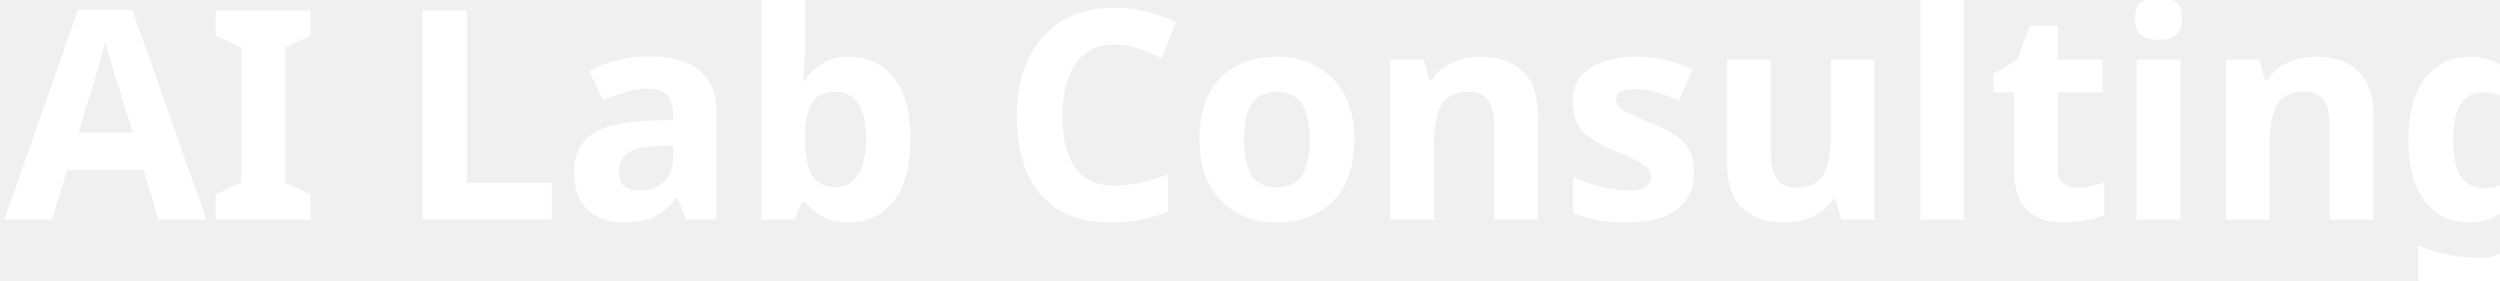
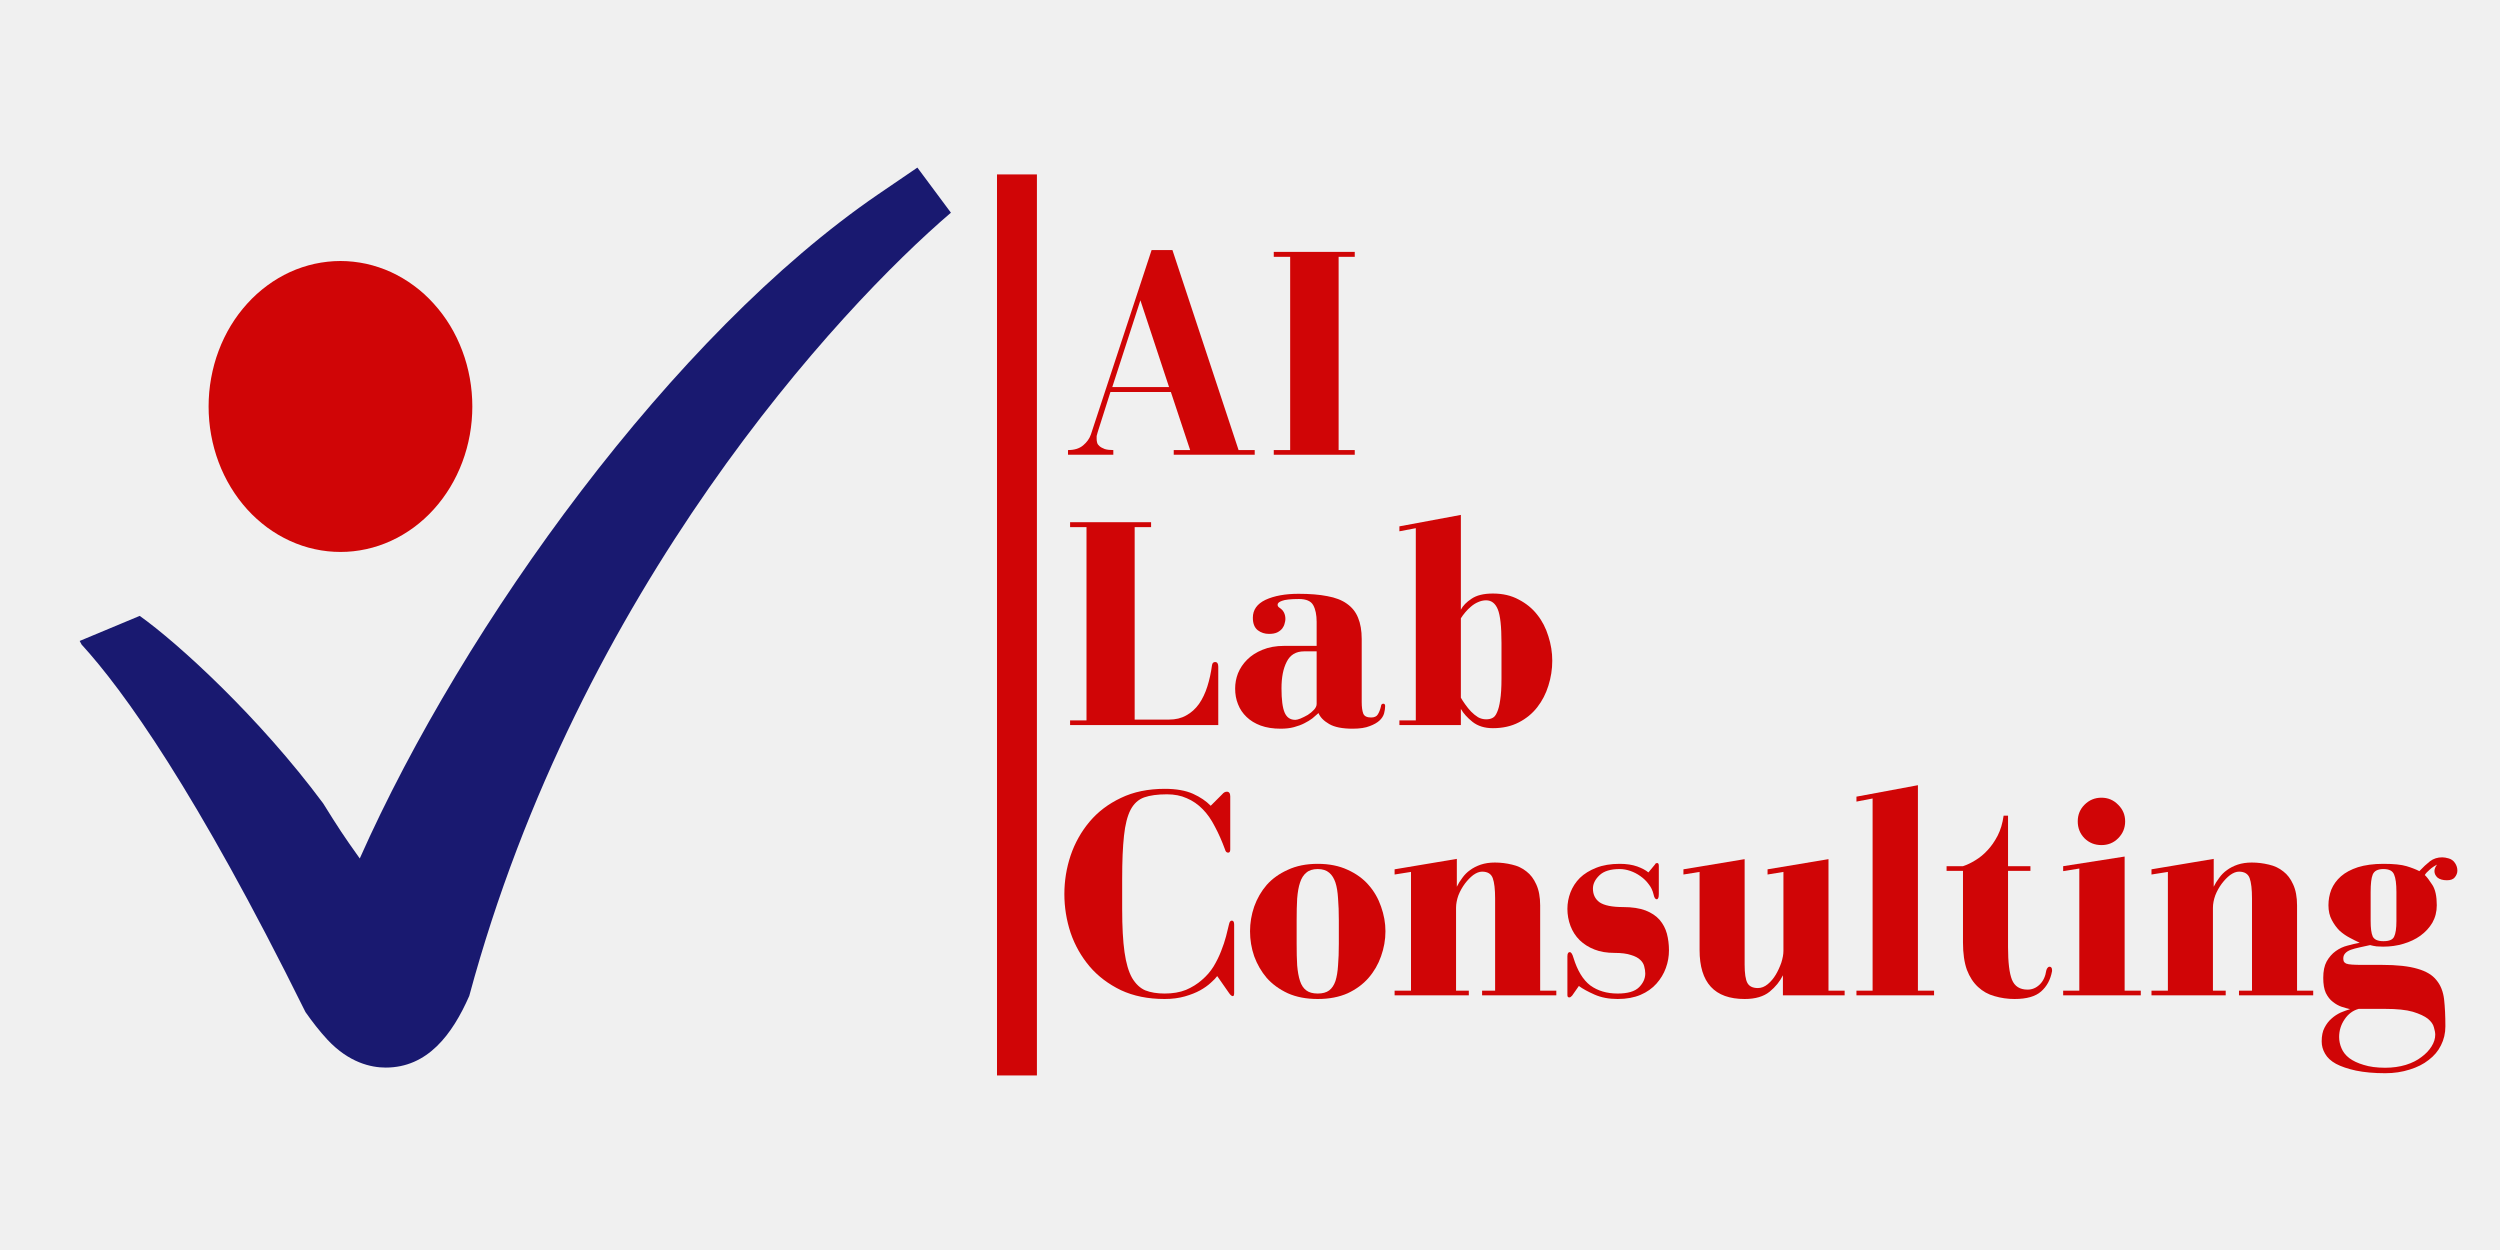
- <svg xmlns="http://www.w3.org/2000/svg" width="205px" height="23px" viewBox="0 0 205 23" version="1.1">
-   <g id="Page-1" stroke="none" stroke-width="1" fill="none" fill-rule="evenodd" font-family="PTSans-CaptionBold, PT Sans Caption" font-size="24" font-weight="bold">
-     <text id="AI-Lab-Consulting" fill="#FFFFFF">
-       <tspan x="0.36" y="18">AI Lab Consulting</tspan>
-     </text>
+ <svg xmlns="http://www.w3.org/2000/svg" xmlns:xlink="http://www.w3.org/1999/xlink" width="150pt" height="75pt" viewBox="0 0 150 75" version="1.2">
+   <defs>
+     <g>
+       <symbol overflow="visible" id="glyph0-0">
+         <path style="stroke:none;" d="" />
+       </symbol>
+       <symbol overflow="visible" id="glyph0-1">
+         <path style="stroke:none;" d="M 5.625 -12.281 L 1.984 -1.219 C 1.898 -0.969 1.742 -0.75 1.516 -0.562 C 1.297 -0.375 0.992 -0.281 0.609 -0.281 L 0.609 0 L 3.328 0 L 3.328 -0.281 C 3.117 -0.281 2.945 -0.301 2.812 -0.344 C 2.676 -0.395 2.57 -0.453 2.5 -0.516 C 2.426 -0.578 2.379 -0.645 2.359 -0.719 C 2.336 -0.801 2.328 -0.875 2.328 -0.938 C 2.328 -1.008 2.328 -1.07 2.328 -1.125 C 2.336 -1.176 2.359 -1.254 2.391 -1.359 L 3.156 -3.766 L 6.781 -3.766 L 7.938 -0.281 L 6.953 -0.281 L 6.953 0 L 11.812 0 L 11.812 -0.281 L 10.844 -0.281 L 6.875 -12.281 Z M 4.953 -9.266 L 6.672 -4.062 L 3.266 -4.062 Z M 4.953 -9.266 " />
+       </symbol>
+       <symbol overflow="visible" id="glyph0-2">
+         <path style="stroke:none;" d="M 5.609 -11.875 L 5.609 -12.172 L 0.75 -12.172 L 0.75 -11.875 L 1.734 -11.875 L 1.734 -0.281 L 0.75 -0.281 L 0.75 0 L 5.609 0 L 5.609 -0.281 L 4.641 -0.281 L 4.641 -11.875 Z M 5.609 -11.875 " />
+       </symbol>
+       <symbol overflow="visible" id="glyph0-3">
+         <path style="stroke:none;" d="M 0.734 -0.281 L 0.734 0 L 9.625 0 L 9.625 -3.5 C 9.625 -3.688 9.562 -3.781 9.438 -3.781 C 9.332 -3.781 9.27 -3.719 9.25 -3.594 C 9.188 -3.133 9.094 -2.707 8.969 -2.312 C 8.844 -1.914 8.676 -1.566 8.469 -1.266 C 8.258 -0.973 8.004 -0.742 7.703 -0.578 C 7.41 -0.41 7.066 -0.328 6.672 -0.328 L 4.609 -0.328 L 4.609 -11.875 L 5.594 -11.875 L 5.594 -12.172 L 0.734 -12.172 L 0.734 -11.875 L 1.719 -11.875 L 1.719 -0.281 Z M 0.734 -0.281 " />
+       </symbol>
+       <symbol overflow="visible" id="glyph0-4">
+         <path style="stroke:none;" d="M 4.141 -7.875 C 3.348 -7.875 2.691 -7.754 2.172 -7.516 C 1.66 -7.273 1.406 -6.914 1.406 -6.438 C 1.406 -6.094 1.504 -5.844 1.703 -5.688 C 1.898 -5.539 2.125 -5.469 2.375 -5.469 C 2.582 -5.469 2.75 -5.5 2.875 -5.562 C 3 -5.625 3.098 -5.703 3.172 -5.797 C 3.242 -5.891 3.289 -5.988 3.312 -6.094 C 3.344 -6.195 3.359 -6.285 3.359 -6.359 C 3.359 -6.66 3.242 -6.883 3.016 -7.031 C 2.93 -7.082 2.891 -7.145 2.891 -7.219 C 2.891 -7.312 2.977 -7.391 3.156 -7.453 C 3.332 -7.523 3.672 -7.562 4.172 -7.562 C 4.609 -7.562 4.895 -7.438 5.031 -7.188 C 5.164 -6.945 5.234 -6.613 5.234 -6.188 L 5.234 -4.75 L 3.281 -4.75 C 2.789 -4.75 2.359 -4.672 1.984 -4.516 C 1.617 -4.367 1.312 -4.172 1.062 -3.922 C 0.82 -3.68 0.641 -3.41 0.516 -3.109 C 0.398 -2.805 0.344 -2.5 0.344 -2.188 C 0.344 -1.852 0.398 -1.539 0.516 -1.25 C 0.629 -0.957 0.801 -0.703 1.031 -0.484 C 1.258 -0.266 1.539 -0.094 1.875 0.031 C 2.219 0.156 2.617 0.219 3.078 0.219 C 3.379 0.219 3.645 0.188 3.875 0.125 C 4.113 0.062 4.32 -0.016 4.5 -0.109 C 4.688 -0.203 4.848 -0.301 4.984 -0.406 C 5.117 -0.52 5.238 -0.625 5.344 -0.719 C 5.445 -0.469 5.66 -0.25 5.984 -0.062 C 6.305 0.125 6.773 0.219 7.391 0.219 C 7.828 0.219 8.172 0.164 8.422 0.062 C 8.672 -0.031 8.863 -0.141 9 -0.266 C 9.145 -0.398 9.238 -0.547 9.281 -0.703 C 9.32 -0.859 9.344 -1.004 9.344 -1.141 C 9.344 -1.234 9.305 -1.281 9.234 -1.281 C 9.148 -1.281 9.102 -1.227 9.094 -1.125 C 9.051 -0.938 8.988 -0.773 8.906 -0.641 C 8.832 -0.516 8.695 -0.453 8.5 -0.453 C 8.25 -0.453 8.094 -0.531 8.031 -0.688 C 7.969 -0.852 7.938 -1.082 7.938 -1.375 L 7.938 -5.156 C 7.938 -5.664 7.863 -6.094 7.719 -6.438 C 7.582 -6.781 7.359 -7.062 7.047 -7.281 C 6.742 -7.5 6.352 -7.648 5.875 -7.734 C 5.406 -7.828 4.828 -7.875 4.141 -7.875 Z M 5.234 -4.422 L 5.234 -1.266 C 5.234 -1.148 5.18 -1.035 5.078 -0.922 C 4.973 -0.805 4.848 -0.703 4.703 -0.609 C 4.555 -0.523 4.41 -0.453 4.266 -0.391 C 4.129 -0.336 4.023 -0.312 3.953 -0.312 C 3.648 -0.312 3.438 -0.457 3.312 -0.75 C 3.188 -1.039 3.125 -1.523 3.125 -2.203 C 3.125 -2.859 3.227 -3.391 3.438 -3.797 C 3.645 -4.211 3.992 -4.422 4.484 -4.422 Z M 5.234 -4.422 " />
+       </symbol>
+       <symbol overflow="visible" id="glyph0-5">
+         <path style="stroke:none;" d="M 4.188 -6.922 L 4.188 -12.609 L 0.5 -11.922 L 0.5 -11.625 L 1.484 -11.812 L 1.484 -0.281 L 0.5 -0.281 L 0.5 0 L 4.188 0 L 4.188 -0.969 C 4.344 -0.695 4.578 -0.438 4.891 -0.188 C 5.211 0.062 5.617 0.188 6.109 0.188 C 6.703 0.188 7.219 0.07 7.656 -0.156 C 8.102 -0.383 8.473 -0.688 8.766 -1.062 C 9.066 -1.445 9.289 -1.879 9.438 -2.359 C 9.594 -2.848 9.672 -3.348 9.672 -3.859 C 9.672 -4.359 9.594 -4.848 9.438 -5.328 C 9.289 -5.816 9.066 -6.25 8.766 -6.625 C 8.473 -7 8.102 -7.301 7.656 -7.531 C 7.219 -7.77 6.703 -7.891 6.109 -7.891 C 5.555 -7.891 5.129 -7.785 4.828 -7.578 C 4.523 -7.379 4.312 -7.16 4.188 -6.922 Z M 4.188 -1.641 L 4.188 -6.406 C 4.258 -6.52 4.348 -6.641 4.453 -6.766 C 4.555 -6.891 4.672 -7.004 4.797 -7.109 C 4.93 -7.223 5.07 -7.312 5.219 -7.375 C 5.375 -7.445 5.535 -7.484 5.703 -7.484 C 6.023 -7.484 6.258 -7.301 6.406 -6.938 C 6.551 -6.582 6.625 -5.914 6.625 -4.938 L 6.625 -2.781 C 6.625 -2.25 6.598 -1.82 6.547 -1.5 C 6.504 -1.188 6.441 -0.941 6.359 -0.766 C 6.285 -0.586 6.191 -0.473 6.078 -0.422 C 5.973 -0.367 5.848 -0.344 5.703 -0.344 C 5.535 -0.344 5.375 -0.383 5.219 -0.469 C 5.07 -0.562 4.93 -0.676 4.797 -0.812 C 4.672 -0.945 4.555 -1.086 4.453 -1.234 C 4.348 -1.379 4.258 -1.516 4.188 -1.641 Z M 4.188 -1.641 " />
+       </symbol>
+       <symbol overflow="visible" id="glyph0-6">
+         <path style="stroke:none;" d="M 9.172 -11.375 C 8.898 -11.656 8.547 -11.895 8.109 -12.094 C 7.672 -12.289 7.109 -12.391 6.422 -12.391 C 5.41 -12.391 4.531 -12.207 3.781 -11.844 C 3.031 -11.488 2.406 -11.016 1.906 -10.422 C 1.406 -9.828 1.023 -9.148 0.766 -8.391 C 0.516 -7.641 0.391 -6.867 0.391 -6.078 C 0.391 -5.285 0.516 -4.508 0.766 -3.75 C 1.023 -3 1.406 -2.328 1.906 -1.734 C 2.406 -1.148 3.031 -0.676 3.781 -0.312 C 4.531 0.039 5.406 0.219 6.406 0.219 C 6.863 0.219 7.27 0.164 7.625 0.062 C 7.977 -0.039 8.281 -0.16 8.531 -0.297 C 8.789 -0.441 9.004 -0.594 9.172 -0.75 C 9.348 -0.906 9.477 -1.039 9.562 -1.156 L 10.281 -0.125 C 10.363 -0.008 10.438 0.047 10.5 0.047 C 10.551 0.047 10.578 -0.016 10.578 -0.141 L 10.578 -4.25 C 10.578 -4.406 10.531 -4.484 10.438 -4.484 C 10.352 -4.484 10.297 -4.406 10.266 -4.25 C 10.223 -4.062 10.164 -3.828 10.094 -3.547 C 10.02 -3.266 9.922 -2.969 9.797 -2.656 C 9.68 -2.352 9.531 -2.047 9.344 -1.734 C 9.156 -1.43 8.922 -1.16 8.641 -0.922 C 8.367 -0.68 8.051 -0.484 7.688 -0.328 C 7.32 -0.18 6.895 -0.109 6.406 -0.109 C 5.957 -0.109 5.57 -0.172 5.25 -0.297 C 4.938 -0.43 4.672 -0.68 4.453 -1.047 C 4.242 -1.422 4.094 -1.938 4 -2.594 C 3.906 -3.258 3.859 -4.117 3.859 -5.172 L 3.859 -6.984 C 3.859 -8.047 3.895 -8.91 3.969 -9.578 C 4.039 -10.242 4.172 -10.758 4.359 -11.125 C 4.555 -11.5 4.828 -11.75 5.172 -11.875 C 5.523 -12 5.984 -12.062 6.547 -12.062 C 6.992 -12.062 7.391 -11.984 7.734 -11.828 C 8.086 -11.68 8.406 -11.461 8.688 -11.172 C 8.969 -10.891 9.211 -10.539 9.422 -10.125 C 9.641 -9.719 9.844 -9.258 10.031 -8.75 C 10.062 -8.625 10.125 -8.562 10.219 -8.562 C 10.301 -8.562 10.344 -8.625 10.344 -8.75 L 10.344 -11.938 C 10.344 -12.125 10.273 -12.219 10.141 -12.219 C 10.035 -12.219 9.941 -12.164 9.859 -12.062 Z M 9.172 -11.375 " />
+       </symbol>
+       <symbol overflow="visible" id="glyph0-7">
+         <path style="stroke:none;" d="M 0.281 -3.844 C 0.281 -3.332 0.363 -2.832 0.531 -2.344 C 0.707 -1.863 0.957 -1.43 1.281 -1.047 C 1.613 -0.672 2.035 -0.363 2.547 -0.125 C 3.055 0.102 3.656 0.219 4.344 0.219 C 5.031 0.219 5.629 0.102 6.141 -0.125 C 6.648 -0.363 7.066 -0.672 7.391 -1.047 C 7.723 -1.43 7.973 -1.863 8.141 -2.344 C 8.316 -2.832 8.406 -3.332 8.406 -3.844 C 8.406 -4.344 8.316 -4.836 8.141 -5.328 C 7.973 -5.816 7.723 -6.25 7.391 -6.625 C 7.066 -7 6.648 -7.301 6.141 -7.531 C 5.629 -7.77 5.031 -7.891 4.344 -7.891 C 3.656 -7.891 3.055 -7.77 2.547 -7.531 C 2.035 -7.301 1.613 -7 1.281 -6.625 C 0.957 -6.25 0.707 -5.816 0.531 -5.328 C 0.363 -4.836 0.281 -4.344 0.281 -3.844 Z M 3.078 -4.516 C 3.078 -4.992 3.086 -5.426 3.109 -5.812 C 3.141 -6.195 3.195 -6.516 3.281 -6.766 C 3.363 -7.023 3.488 -7.223 3.656 -7.359 C 3.82 -7.504 4.051 -7.578 4.344 -7.578 C 4.633 -7.578 4.863 -7.504 5.031 -7.359 C 5.195 -7.223 5.32 -7.023 5.406 -6.766 C 5.488 -6.516 5.539 -6.195 5.562 -5.812 C 5.594 -5.426 5.609 -4.992 5.609 -4.516 L 5.609 -3.094 C 5.609 -2.602 5.594 -2.172 5.562 -1.797 C 5.539 -1.43 5.488 -1.117 5.406 -0.859 C 5.32 -0.609 5.195 -0.422 5.031 -0.297 C 4.863 -0.172 4.633 -0.109 4.344 -0.109 C 4.051 -0.109 3.82 -0.172 3.656 -0.297 C 3.488 -0.422 3.363 -0.609 3.281 -0.859 C 3.195 -1.117 3.141 -1.43 3.109 -1.797 C 3.086 -2.172 3.078 -2.602 3.078 -3.094 Z M 3.078 -4.516 " />
+       </symbol>
+       <symbol overflow="visible" id="glyph0-8">
+         <path style="stroke:none;" d="M 9 -0.281 L 9 -5.391 C 9 -5.898 8.922 -6.32 8.766 -6.656 C 8.617 -6.988 8.422 -7.25 8.172 -7.438 C 7.93 -7.633 7.645 -7.77 7.312 -7.844 C 6.977 -7.926 6.633 -7.969 6.281 -7.969 C 5.969 -7.969 5.688 -7.926 5.438 -7.844 C 5.188 -7.758 4.973 -7.648 4.797 -7.516 C 4.617 -7.391 4.461 -7.234 4.328 -7.047 C 4.191 -6.867 4.082 -6.691 4 -6.516 L 4 -8.188 L 0.266 -7.562 L 0.266 -7.25 L 1.25 -7.406 L 1.25 -0.281 L 0.266 -0.281 L 0.266 0 L 4.719 0 L 4.719 -0.281 L 3.953 -0.281 L 3.953 -5.25 C 3.953 -5.488 4 -5.738 4.094 -6 C 4.195 -6.258 4.328 -6.492 4.484 -6.703 C 4.641 -6.91 4.805 -7.082 4.984 -7.219 C 5.172 -7.352 5.348 -7.422 5.516 -7.422 C 5.848 -7.422 6.062 -7.289 6.156 -7.031 C 6.25 -6.77 6.297 -6.363 6.297 -5.812 L 6.297 -0.281 L 5.516 -0.281 L 5.516 0 L 9.969 0 L 9.969 -0.281 Z M 9 -0.281 " />
+       </symbol>
+       <symbol overflow="visible" id="glyph0-9">
+         <path style="stroke:none;" d="M 5.719 -7.828 L 5.344 -7.375 C 5.188 -7.508 4.961 -7.629 4.672 -7.734 C 4.379 -7.836 4.031 -7.891 3.625 -7.891 C 3.082 -7.891 2.613 -7.812 2.219 -7.656 C 1.82 -7.5 1.492 -7.297 1.234 -7.047 C 0.984 -6.797 0.797 -6.508 0.672 -6.188 C 0.547 -5.863 0.484 -5.531 0.484 -5.188 C 0.484 -4.832 0.547 -4.488 0.672 -4.156 C 0.797 -3.832 0.977 -3.551 1.219 -3.312 C 1.469 -3.07 1.766 -2.883 2.109 -2.75 C 2.453 -2.613 2.852 -2.547 3.312 -2.547 C 3.727 -2.547 4.055 -2.504 4.297 -2.422 C 4.547 -2.348 4.734 -2.25 4.859 -2.125 C 4.984 -2.008 5.062 -1.879 5.094 -1.734 C 5.133 -1.586 5.156 -1.445 5.156 -1.312 C 5.156 -1.008 5.031 -0.734 4.781 -0.484 C 4.531 -0.234 4.102 -0.109 3.5 -0.109 C 2.852 -0.109 2.305 -0.27 1.859 -0.594 C 1.422 -0.926 1.082 -1.484 0.844 -2.266 C 0.781 -2.484 0.707 -2.594 0.625 -2.594 C 0.531 -2.594 0.484 -2.508 0.484 -2.344 L 0.484 -0.016 C 0.484 0.078 0.52 0.125 0.594 0.125 C 0.645 0.125 0.688 0.102 0.719 0.062 C 0.758 0.031 0.789 -0.004 0.812 -0.047 L 1.172 -0.562 C 1.398 -0.395 1.711 -0.223 2.109 -0.047 C 2.504 0.129 2.969 0.219 3.5 0.219 C 4.031 0.219 4.488 0.133 4.875 -0.031 C 5.258 -0.195 5.578 -0.422 5.828 -0.703 C 6.078 -0.984 6.266 -1.297 6.391 -1.641 C 6.516 -1.984 6.578 -2.336 6.578 -2.703 C 6.578 -3.055 6.535 -3.391 6.453 -3.703 C 6.367 -4.016 6.223 -4.289 6.016 -4.531 C 5.805 -4.77 5.523 -4.957 5.172 -5.094 C 4.816 -5.227 4.367 -5.297 3.828 -5.297 C 3.172 -5.297 2.703 -5.391 2.422 -5.578 C 2.148 -5.773 2.016 -6.051 2.016 -6.406 C 2.016 -6.688 2.145 -6.953 2.406 -7.203 C 2.664 -7.453 3.07 -7.578 3.625 -7.578 C 3.832 -7.578 4.039 -7.539 4.25 -7.469 C 4.469 -7.395 4.672 -7.289 4.859 -7.156 C 5.055 -7.02 5.223 -6.859 5.359 -6.672 C 5.504 -6.492 5.602 -6.285 5.656 -6.047 C 5.695 -5.859 5.758 -5.766 5.844 -5.766 C 5.926 -5.766 5.969 -5.867 5.969 -6.078 L 5.969 -7.766 C 5.969 -7.879 5.938 -7.938 5.875 -7.938 C 5.812 -7.938 5.773 -7.922 5.766 -7.891 C 5.754 -7.867 5.738 -7.848 5.719 -7.828 Z M 5.719 -7.828 " />
+       </symbol>
+       <symbol overflow="visible" id="glyph0-10">
+         <path style="stroke:none;" d="M 1.438 -7.406 L 1.438 -2.719 C 1.438 -0.758 2.336 0.219 4.141 0.219 C 4.785 0.219 5.285 0.07 5.641 -0.219 C 5.992 -0.508 6.258 -0.836 6.438 -1.203 L 6.438 0 L 10.141 0 L 10.141 -0.281 L 9.172 -0.281 L 9.172 -8.172 L 5.516 -7.562 L 5.516 -7.25 L 6.469 -7.406 L 6.469 -2.672 C 6.469 -2.461 6.426 -2.227 6.344 -1.969 C 6.258 -1.719 6.148 -1.477 6.016 -1.25 C 5.879 -1.02 5.719 -0.828 5.531 -0.672 C 5.344 -0.516 5.145 -0.438 4.938 -0.438 C 4.633 -0.438 4.426 -0.535 4.312 -0.734 C 4.195 -0.941 4.141 -1.312 4.141 -1.844 L 4.141 -8.172 L 0.469 -7.562 L 0.469 -7.25 Z M 1.438 -7.406 " />
+       </symbol>
+       <symbol overflow="visible" id="glyph0-11">
+         <path style="stroke:none;" d="M 4.172 -0.281 L 4.172 -12.609 L 0.484 -11.922 L 0.484 -11.625 L 1.453 -11.812 L 1.453 -0.281 L 0.484 -0.281 L 0.484 0 L 5.141 0 L 5.141 -0.281 Z M 4.172 -0.281 " />
+       </symbol>
+       <symbol overflow="visible" id="glyph0-12">
+         <path style="stroke:none;" d="M 4.062 -10.781 L 3.797 -10.781 C 3.734 -10.32 3.613 -9.922 3.438 -9.578 C 3.258 -9.234 3.055 -8.941 2.828 -8.703 C 2.609 -8.461 2.367 -8.266 2.109 -8.109 C 1.859 -7.953 1.609 -7.832 1.359 -7.75 L 0.375 -7.75 L 0.375 -7.469 L 1.359 -7.469 L 1.359 -3.172 C 1.359 -2.516 1.438 -1.969 1.594 -1.531 C 1.758 -1.102 1.984 -0.758 2.266 -0.5 C 2.547 -0.238 2.875 -0.055 3.25 0.047 C 3.633 0.16 4.035 0.219 4.453 0.219 C 5.18 0.219 5.711 0.066 6.047 -0.234 C 6.391 -0.535 6.609 -0.941 6.703 -1.453 L 6.703 -1.516 C 6.703 -1.648 6.648 -1.719 6.547 -1.719 C 6.504 -1.719 6.469 -1.695 6.438 -1.656 C 6.406 -1.625 6.379 -1.57 6.359 -1.5 C 6.305 -1.133 6.172 -0.848 5.953 -0.641 C 5.742 -0.441 5.504 -0.344 5.234 -0.344 C 4.773 -0.344 4.461 -0.539 4.297 -0.938 C 4.141 -1.332 4.062 -1.984 4.062 -2.891 L 4.062 -7.469 L 5.406 -7.469 L 5.406 -7.75 L 4.062 -7.75 Z M 4.062 -10.781 " />
+       </symbol>
+       <symbol overflow="visible" id="glyph0-13">
+         <path style="stroke:none;" d="M 4.172 -0.281 L 4.172 -8.328 L 0.484 -7.75 L 0.484 -7.453 L 1.453 -7.609 L 1.453 -0.281 L 0.484 -0.281 L 0.484 0 L 5.141 0 L 5.141 -0.281 Z M 4.203 -10.438 C 4.203 -10.832 4.062 -11.164 3.781 -11.438 C 3.508 -11.719 3.176 -11.859 2.781 -11.859 C 2.383 -11.859 2.047 -11.719 1.766 -11.438 C 1.492 -11.164 1.359 -10.832 1.359 -10.438 C 1.359 -10.039 1.492 -9.703 1.766 -9.422 C 2.047 -9.148 2.383 -9.016 2.781 -9.016 C 3.176 -9.016 3.508 -9.148 3.781 -9.422 C 4.062 -9.703 4.203 -10.039 4.203 -10.438 Z M 4.203 -10.438 " />
+       </symbol>
+       <symbol overflow="visible" id="glyph0-14">
+         <path style="stroke:none;" d="M 3.266 -4.453 L 3.266 -6.203 C 3.266 -6.691 3.305 -7.039 3.391 -7.25 C 3.484 -7.469 3.695 -7.578 4.031 -7.578 C 4.375 -7.578 4.586 -7.469 4.672 -7.25 C 4.766 -7.039 4.812 -6.691 4.812 -6.203 L 4.812 -4.453 C 4.812 -4.016 4.766 -3.703 4.672 -3.516 C 4.586 -3.336 4.375 -3.25 4.031 -3.25 C 3.695 -3.25 3.484 -3.344 3.391 -3.531 C 3.305 -3.727 3.266 -4.035 3.266 -4.453 Z M 3.234 -3.016 C 3.348 -2.984 3.477 -2.957 3.625 -2.938 C 3.781 -2.926 3.91 -2.922 4.016 -2.922 C 4.441 -2.922 4.848 -2.977 5.234 -3.094 C 5.617 -3.207 5.957 -3.367 6.25 -3.578 C 6.551 -3.797 6.789 -4.055 6.969 -4.359 C 7.145 -4.672 7.234 -5.02 7.234 -5.406 C 7.234 -5.945 7.145 -6.352 6.969 -6.625 C 6.789 -6.906 6.641 -7.102 6.516 -7.219 C 6.566 -7.312 6.66 -7.414 6.797 -7.531 C 6.93 -7.656 7.082 -7.758 7.25 -7.844 C 7.145 -7.707 7.094 -7.578 7.094 -7.453 C 7.094 -7.305 7.156 -7.176 7.281 -7.062 C 7.414 -6.957 7.602 -6.906 7.844 -6.906 C 8.062 -6.906 8.219 -6.961 8.312 -7.078 C 8.414 -7.203 8.469 -7.336 8.469 -7.484 C 8.469 -7.648 8.422 -7.801 8.328 -7.938 C 8.234 -8.082 8.102 -8.176 7.938 -8.219 C 7.801 -8.258 7.676 -8.281 7.562 -8.281 C 7.281 -8.281 7.035 -8.203 6.828 -8.047 C 6.629 -7.891 6.414 -7.691 6.188 -7.453 C 5.988 -7.555 5.734 -7.656 5.422 -7.75 C 5.109 -7.844 4.645 -7.891 4.031 -7.891 C 3.438 -7.891 2.926 -7.82 2.5 -7.688 C 2.082 -7.551 1.742 -7.367 1.484 -7.141 C 1.223 -6.91 1.031 -6.645 0.906 -6.344 C 0.789 -6.039 0.734 -5.727 0.734 -5.406 C 0.734 -5.062 0.801 -4.766 0.938 -4.516 C 1.07 -4.266 1.227 -4.051 1.406 -3.875 C 1.594 -3.707 1.797 -3.566 2.016 -3.453 C 2.234 -3.336 2.43 -3.238 2.609 -3.156 C 2.379 -3.113 2.133 -3.055 1.875 -2.984 C 1.625 -2.922 1.391 -2.812 1.172 -2.656 C 0.953 -2.5 0.77 -2.289 0.625 -2.031 C 0.488 -1.781 0.422 -1.453 0.422 -1.047 C 0.422 -0.672 0.473 -0.367 0.578 -0.141 C 0.691 0.086 0.832 0.266 1 0.391 C 1.164 0.523 1.344 0.625 1.531 0.688 C 1.727 0.75 1.895 0.797 2.031 0.828 C 1.863 0.879 1.676 0.945 1.469 1.031 C 1.27 1.125 1.086 1.242 0.922 1.391 C 0.754 1.535 0.613 1.719 0.5 1.938 C 0.383 2.156 0.328 2.43 0.328 2.766 C 0.328 3.023 0.395 3.27 0.531 3.5 C 0.664 3.738 0.883 3.941 1.188 4.109 C 1.5 4.273 1.898 4.41 2.391 4.516 C 2.879 4.617 3.461 4.672 4.141 4.672 C 4.672 4.672 5.16 4.598 5.609 4.453 C 6.055 4.316 6.438 4.125 6.75 3.875 C 7.07 3.633 7.316 3.344 7.484 3 C 7.66 2.656 7.75 2.273 7.75 1.859 C 7.75 1.234 7.723 0.691 7.672 0.234 C 7.617 -0.223 7.469 -0.602 7.219 -0.906 C 6.977 -1.219 6.598 -1.445 6.078 -1.594 C 5.555 -1.75 4.844 -1.828 3.938 -1.828 L 2.797 -1.828 C 2.523 -1.828 2.312 -1.832 2.156 -1.844 C 2 -1.852 1.879 -1.875 1.797 -1.906 C 1.723 -1.945 1.676 -1.988 1.656 -2.031 C 1.633 -2.082 1.625 -2.145 1.625 -2.219 C 1.625 -2.332 1.66 -2.43 1.734 -2.516 C 1.816 -2.609 1.93 -2.68 2.078 -2.734 C 2.223 -2.785 2.395 -2.832 2.594 -2.875 C 2.789 -2.914 3.004 -2.961 3.234 -3.016 Z M 7.141 2.359 C 7.141 2.598 7.066 2.832 6.922 3.062 C 6.773 3.301 6.57 3.516 6.312 3.703 C 6.062 3.898 5.75 4.055 5.375 4.172 C 5 4.285 4.586 4.344 4.141 4.344 C 3.629 4.344 3.195 4.285 2.844 4.172 C 2.488 4.066 2.203 3.93 1.984 3.766 C 1.766 3.598 1.609 3.398 1.516 3.172 C 1.422 2.953 1.375 2.727 1.375 2.5 C 1.375 2.113 1.484 1.758 1.703 1.438 C 1.922 1.113 2.203 0.906 2.547 0.812 L 4.141 0.812 C 4.836 0.812 5.391 0.867 5.797 0.984 C 6.203 1.109 6.504 1.25 6.703 1.406 C 6.898 1.57 7.02 1.742 7.062 1.922 C 7.113 2.098 7.141 2.242 7.141 2.359 Z M 7.141 2.359 " />
+       </symbol>
+     </g>
+     <clipPath id="clip1">
+       <path d="M 4.668 10.055 L 57.168 10.055 L 57.168 64.055 L 4.668 64.055 Z M 4.668 10.055 " />
+     </clipPath>
+   </defs>
+   <g id="surface1">
+     <path style=" stroke:none;fill-rule:nonzero;fill:rgb(81.569%,1.959%,2.35%);fill-opacity:1;" d="M 59.82 64.527 L 59.82 10.465 L 62.215 10.465 L 62.215 64.527 Z M 59.82 64.527 " />
+     <g clip-path="url(#clip1)" clip-rule="nonzero">
+       <path style=" stroke:none;fill-rule:nonzero;fill:rgb(9.799%,9.799%,43.919%);fill-opacity:1;" d="M 55.043 10.055 L 52.695 11.656 C 40.422 20.043 27.855 37.395 21.586 51.508 C 20.617 50.152 20.324 49.703 19.387 48.199 C 15.551 43.031 10.691 38.594 8.383 36.953 L 4.781 38.457 L 4.895 38.672 C 7.383 41.391 11.75 47.426 18.328 60.723 C 18.73 61.297 19.164 61.859 19.652 62.387 C 20.941 63.762 22.262 64.055 23.141 64.055 C 25.656 64.055 27.137 62.074 28.156 59.754 C 34.746 35.332 50.32 18.52 57.055 12.762 Z M 55.043 10.055 " />
+     </g>
+     <path style=" stroke:none;fill-rule:nonzero;fill:rgb(81.569%,1.959%,2.35%);fill-opacity:1;" d="M 20.43 15.66 C 19.91 15.66 19.395 15.719 18.883 15.828 C 18.375 15.941 17.879 16.105 17.398 16.324 C 16.918 16.547 16.465 16.812 16.031 17.133 C 15.602 17.449 15.199 17.812 14.832 18.219 C 14.465 18.625 14.137 19.062 13.848 19.539 C 13.559 20.016 13.316 20.52 13.117 21.051 C 12.918 21.578 12.77 22.125 12.668 22.688 C 12.566 23.25 12.516 23.816 12.516 24.391 C 12.516 24.965 12.566 25.531 12.668 26.094 C 12.77 26.656 12.918 27.199 13.117 27.73 C 13.316 28.258 13.559 28.762 13.848 29.238 C 14.137 29.715 14.465 30.156 14.832 30.562 C 15.199 30.969 15.602 31.328 16.031 31.648 C 16.465 31.965 16.918 32.234 17.398 32.453 C 17.879 32.672 18.375 32.84 18.883 32.949 C 19.395 33.062 19.91 33.117 20.43 33.117 C 20.949 33.117 21.461 33.062 21.973 32.949 C 22.48 32.84 22.977 32.672 23.457 32.453 C 23.938 32.234 24.391 31.965 24.824 31.648 C 25.258 31.328 25.656 30.969 26.023 30.562 C 26.391 30.156 26.719 29.715 27.008 29.238 C 27.297 28.762 27.539 28.258 27.738 27.73 C 27.938 27.199 28.086 26.656 28.188 26.094 C 28.289 25.531 28.34 24.965 28.34 24.391 C 28.34 23.816 28.289 23.25 28.188 22.688 C 28.086 22.125 27.938 21.578 27.738 21.051 C 27.539 20.52 27.297 20.016 27.008 19.539 C 26.719 19.062 26.391 18.625 26.023 18.219 C 25.656 17.812 25.258 17.449 24.824 17.133 C 24.391 16.812 23.938 16.547 23.457 16.324 C 22.977 16.105 22.48 15.941 21.973 15.828 C 21.461 15.719 20.949 15.66 20.43 15.66 Z M 20.43 15.66 " />
+     <g style="fill:rgb(81.569%,1.959%,2.35%);fill-opacity:1;">
+       <use xlink:href="#glyph0-1" x="63.471" y="27.285" />
+     </g>
+     <g style="fill:rgb(81.569%,1.959%,2.35%);fill-opacity:1;">
+       <use xlink:href="#glyph0-2" x="75.676" y="27.285" />
+     </g>
+     <g style="fill:rgb(81.569%,1.959%,2.35%);fill-opacity:1;">
+       <use xlink:href="#glyph0-3" x="63.471" y="43.503" />
+     </g>
+     <g style="fill:rgb(81.569%,1.959%,2.35%);fill-opacity:1;">
+       <use xlink:href="#glyph0-4" x="73.765" y="43.503" />
+     </g>
+     <g style="fill:rgb(81.569%,1.959%,2.35%);fill-opacity:1;">
+       <use xlink:href="#glyph0-5" x="83.464" y="43.503" />
+     </g>
+     <g style="fill:rgb(81.569%,1.959%,2.35%);fill-opacity:1;">
+       <use xlink:href="#glyph0-6" x="63.471" y="59.721" />
+     </g>
+     <g style="fill:rgb(81.569%,1.959%,2.35%);fill-opacity:1;">
+       <use xlink:href="#glyph0-7" x="74.721" y="59.721" />
+     </g>
+     <g style="fill:rgb(81.569%,1.959%,2.35%);fill-opacity:1;">
+       <use xlink:href="#glyph0-8" x="83.41" y="59.721" />
+     </g>
+     <g style="fill:rgb(81.569%,1.959%,2.35%);fill-opacity:1;">
+       <use xlink:href="#glyph0-9" x="93.56" y="59.721" />
+     </g>
+     <g style="fill:rgb(81.569%,1.959%,2.35%);fill-opacity:1;">
+       <use xlink:href="#glyph0-10" x="100.537" y="59.721" />
+     </g>
+     <g style="fill:rgb(81.569%,1.959%,2.35%);fill-opacity:1;">
+       <use xlink:href="#glyph0-11" x="110.903" y="59.721" />
+     </g>
+     <g style="fill:rgb(81.569%,1.959%,2.35%);fill-opacity:1;">
+       <use xlink:href="#glyph0-12" x="116.42" y="59.721" />
+     </g>
+     <g style="fill:rgb(81.569%,1.959%,2.35%);fill-opacity:1;">
+       <use xlink:href="#glyph0-13" x="123.306" y="59.721" />
+     </g>
+     <g style="fill:rgb(81.569%,1.959%,2.35%);fill-opacity:1;">
+       <use xlink:href="#glyph0-8" x="128.823" y="59.721" />
+     </g>
+     <g style="fill:rgb(81.569%,1.959%,2.35%);fill-opacity:1;">
+       <use xlink:href="#glyph0-14" x="138.973" y="59.721" />
+     </g>
  </g>
</svg>
